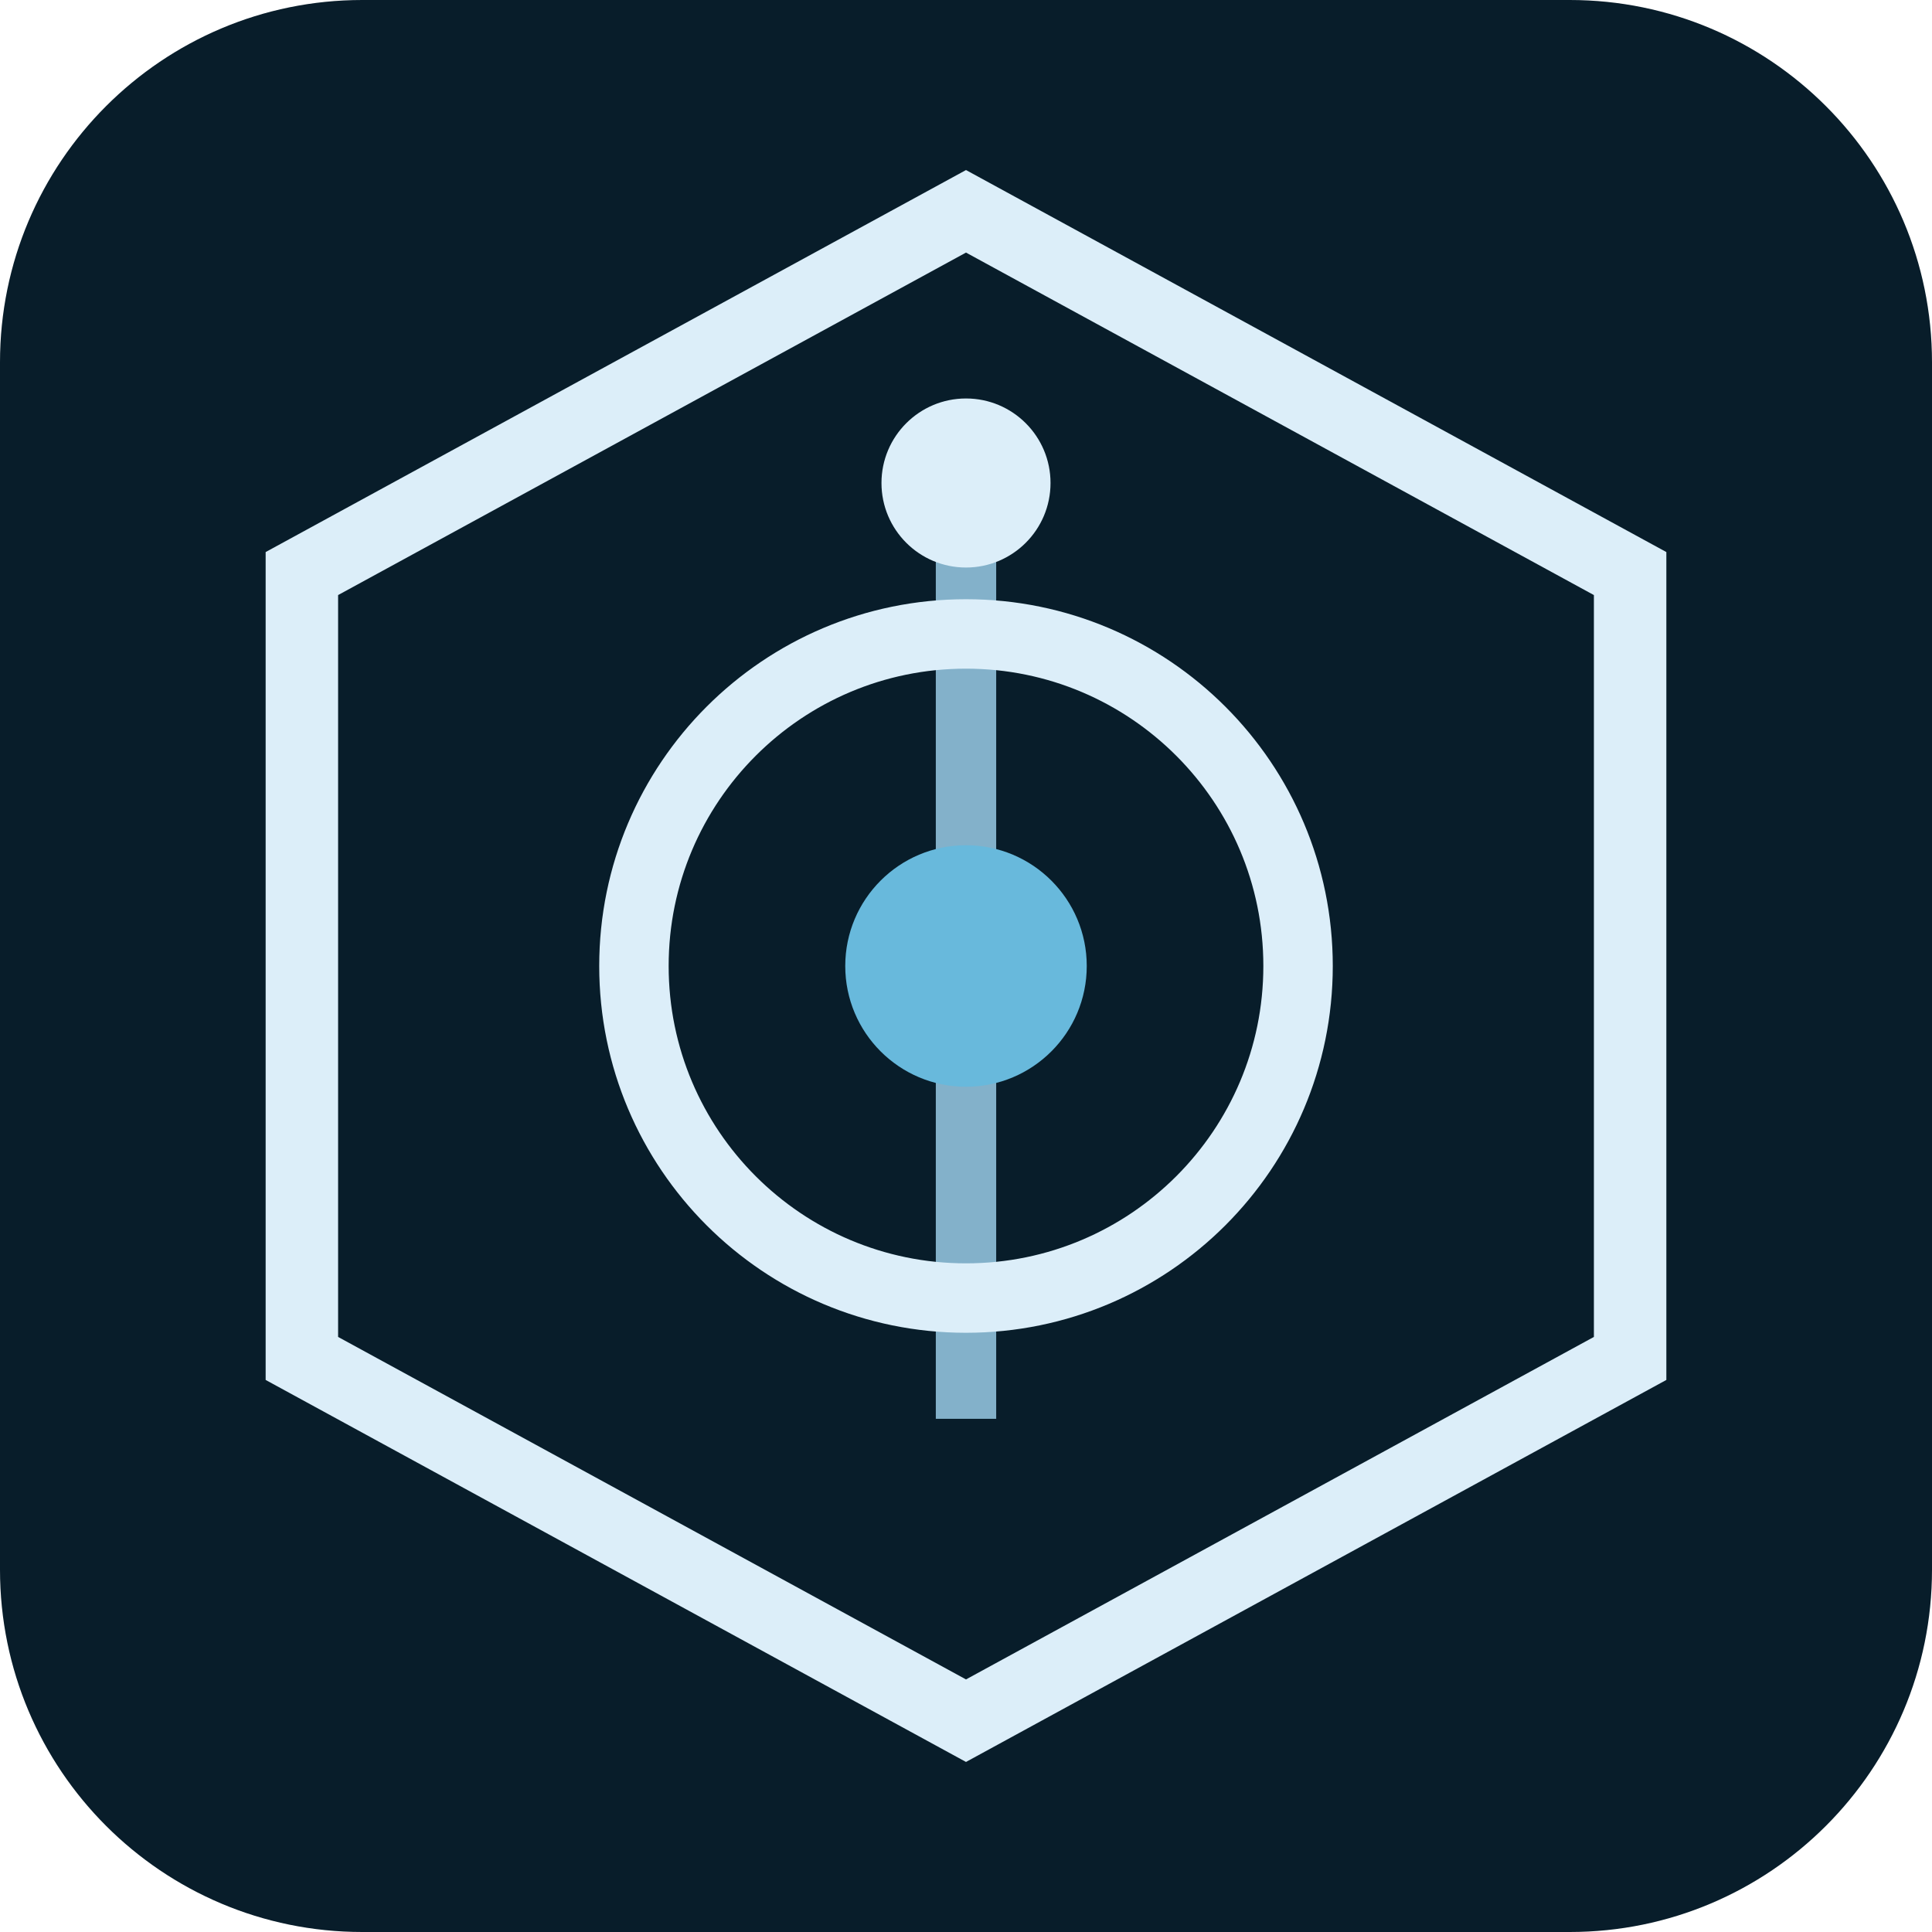
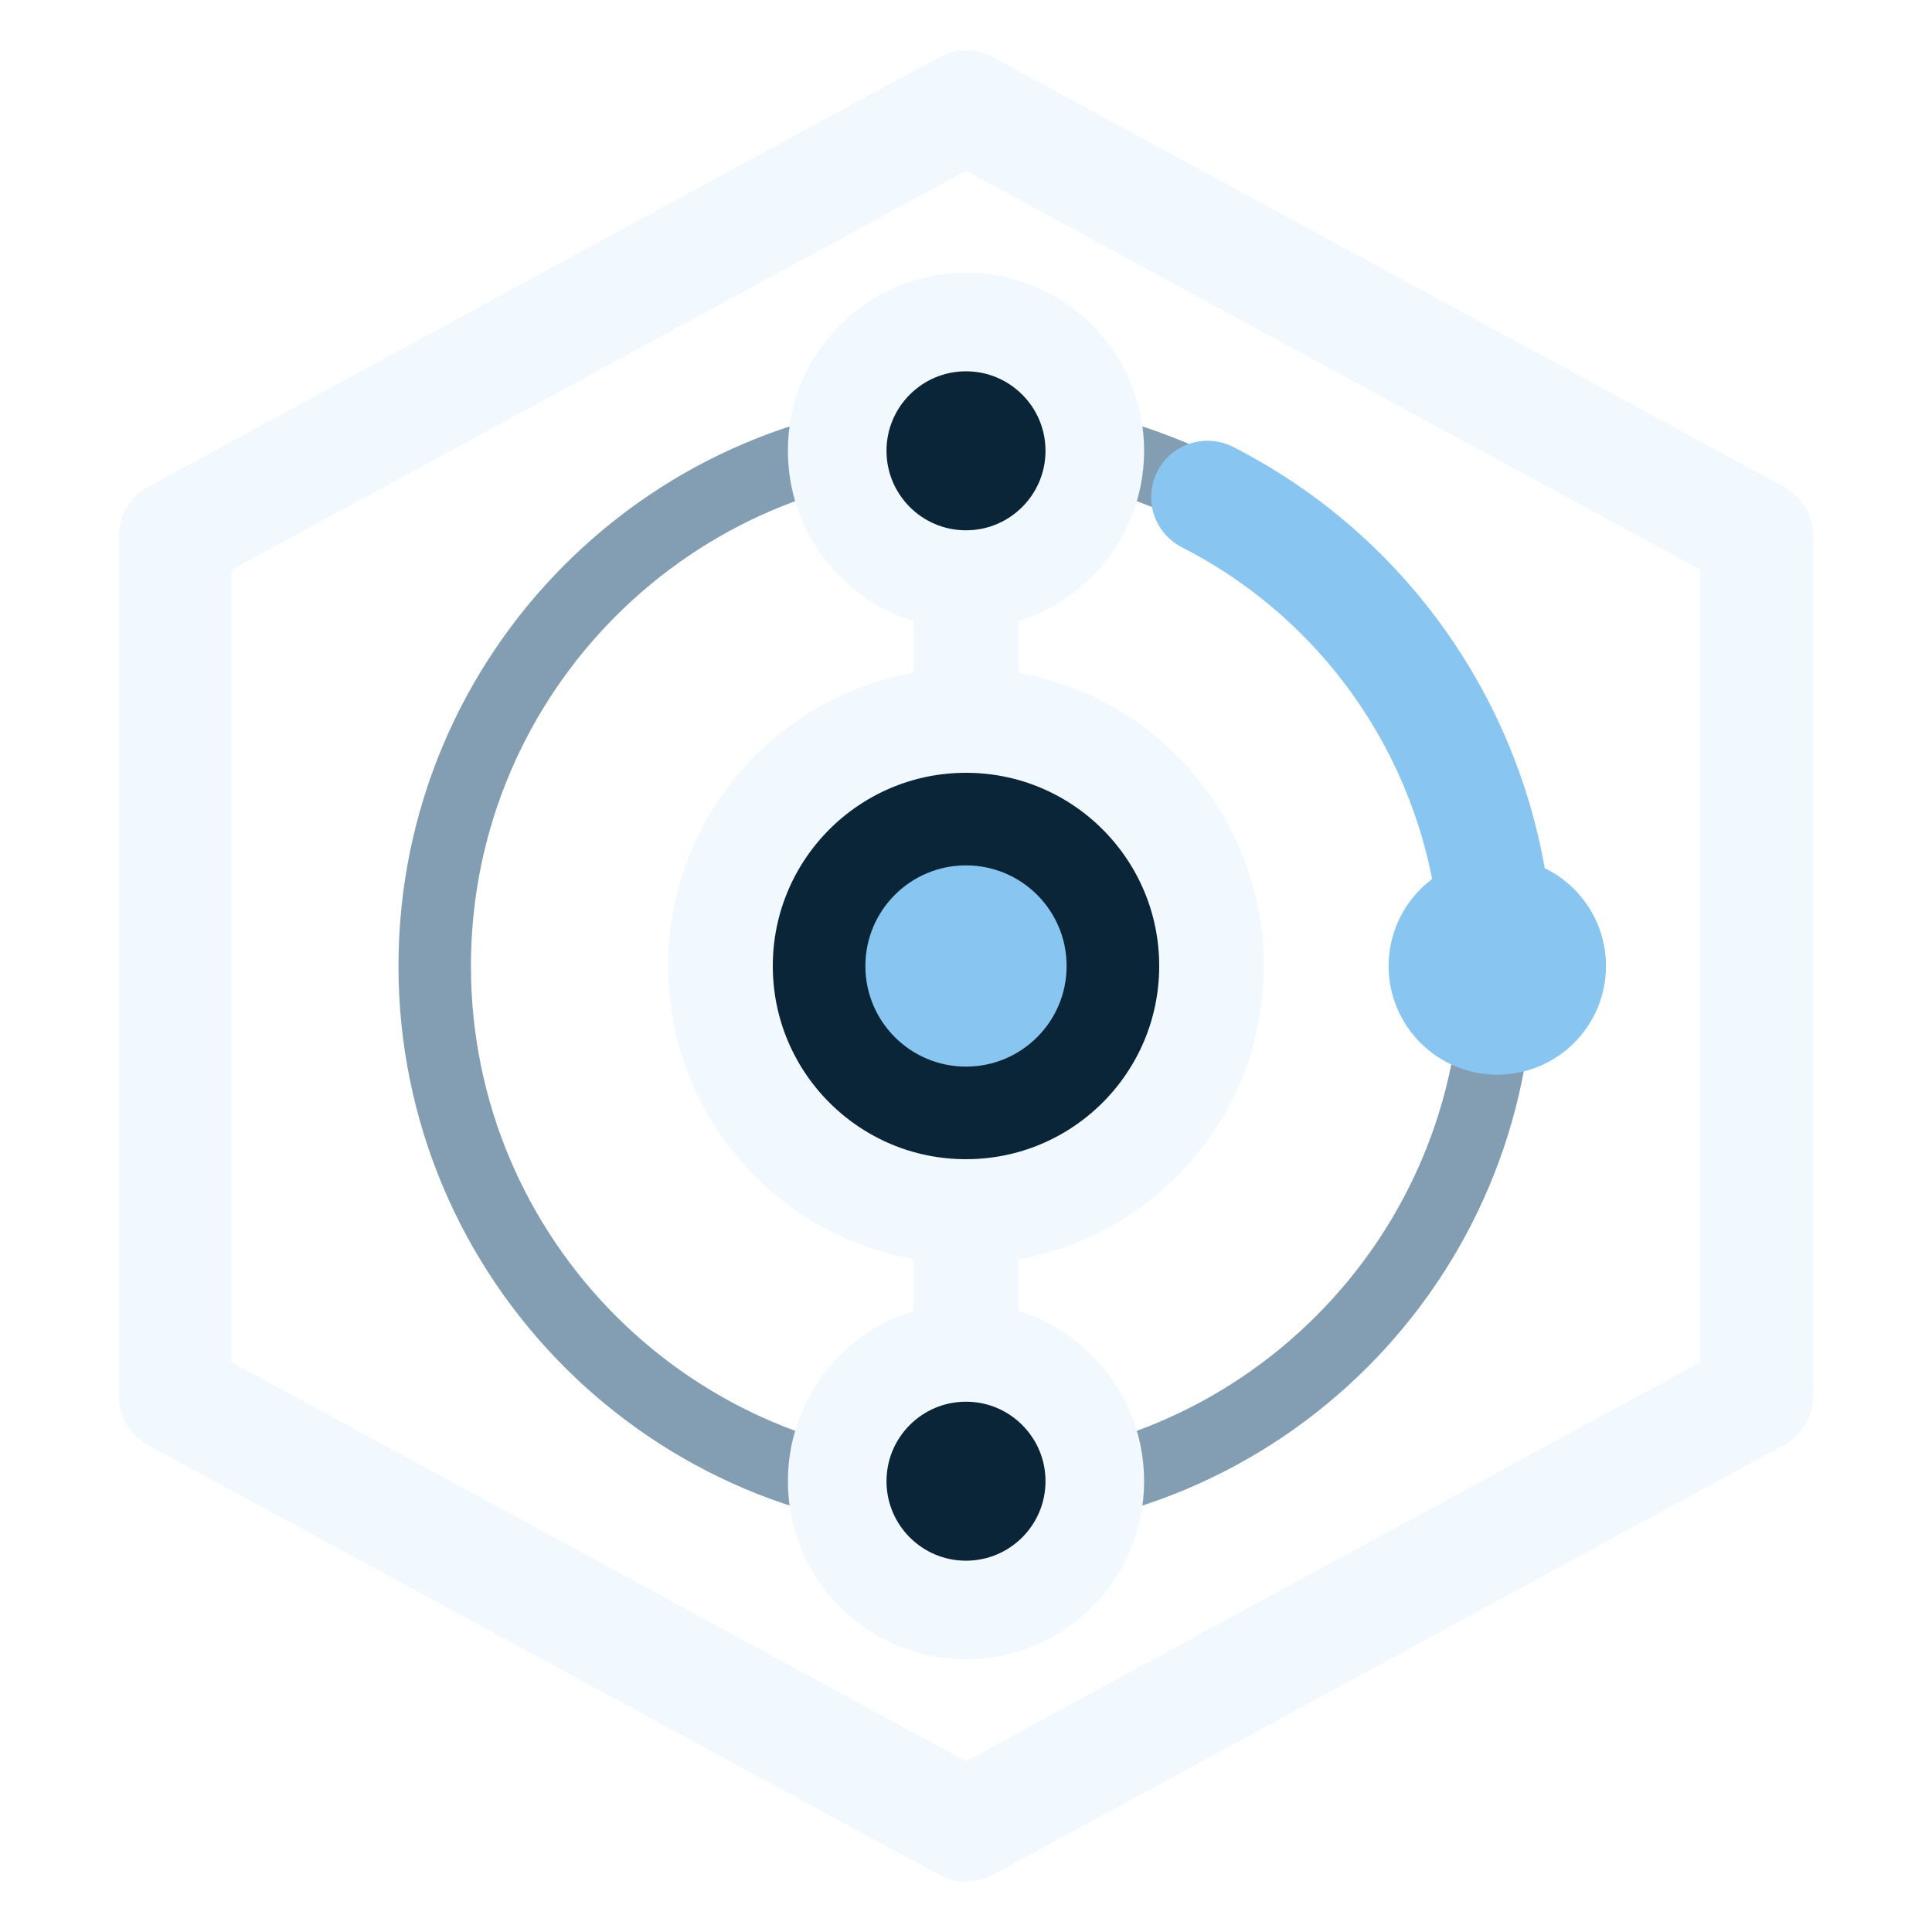
- <svg xmlns="http://www.w3.org/2000/svg" viewBox="0 0 64 64">
-   <rect width="64" height="64" rx="12" fill="#081d2a" />
-   <path d="M32 7 54 19v26L32 57 10 45V19L32 7Z" fill="none" stroke="#dceef9" stroke-width="2.4" />
-   <path d="M32 17v30" stroke="#83b1ca" stroke-width="2" />
-   <circle cx="32" cy="32" r="11" fill="none" stroke="#dceef9" stroke-width="2.3" />
-   <circle cx="32" cy="32" r="4" fill="#68b9dc" />
-   <circle cx="32" cy="16" r="2.8" fill="#dceef9" />
+ <svg xmlns="http://www.w3.org/2000/svg" viewBox="0 0 48 48" role="img" aria-label="Energy Control OS">
+   <path d="M24 2.65 43.65 13.325V34.675L24 45.35 4.35 34.675V13.325Z" fill="none" stroke="#f1f9ff" stroke-width="2.8" stroke-linejoin="round" />
+   <circle cx="24" cy="24" r="13.2" fill="none" stroke="#597e98" stroke-width="1.8" opacity=".75" />
+   <path d="M24 10.8 V37.2" fill="none" stroke="#f1f9ff" stroke-width="2.6" stroke-linecap="round" />
+   <circle cx="24" cy="11.2" r="3.2" fill="#0a2438" stroke="#f1f9ff" stroke-width="2.45" />
+   <circle cx="24" cy="36.8" r="3.2" fill="#0a2438" stroke="#f1f9ff" stroke-width="2.45" />
+   <circle cx="24" cy="24" r="6.1" fill="#0a2438" stroke="#f1f9ff" stroke-width="2.6" />
+   <circle cx="24" cy="24" r="2.5" fill="#88c5f0" />
+   <path d="M37.2 24 A13.2 13.2 0 0 0 30 12.35" stroke="#88c5f0" stroke-width="2.8" stroke-linecap="round" fill="none" />
+   <circle cx="37.2" cy="24" r="2.7" fill="#88c5f0" />
</svg>
